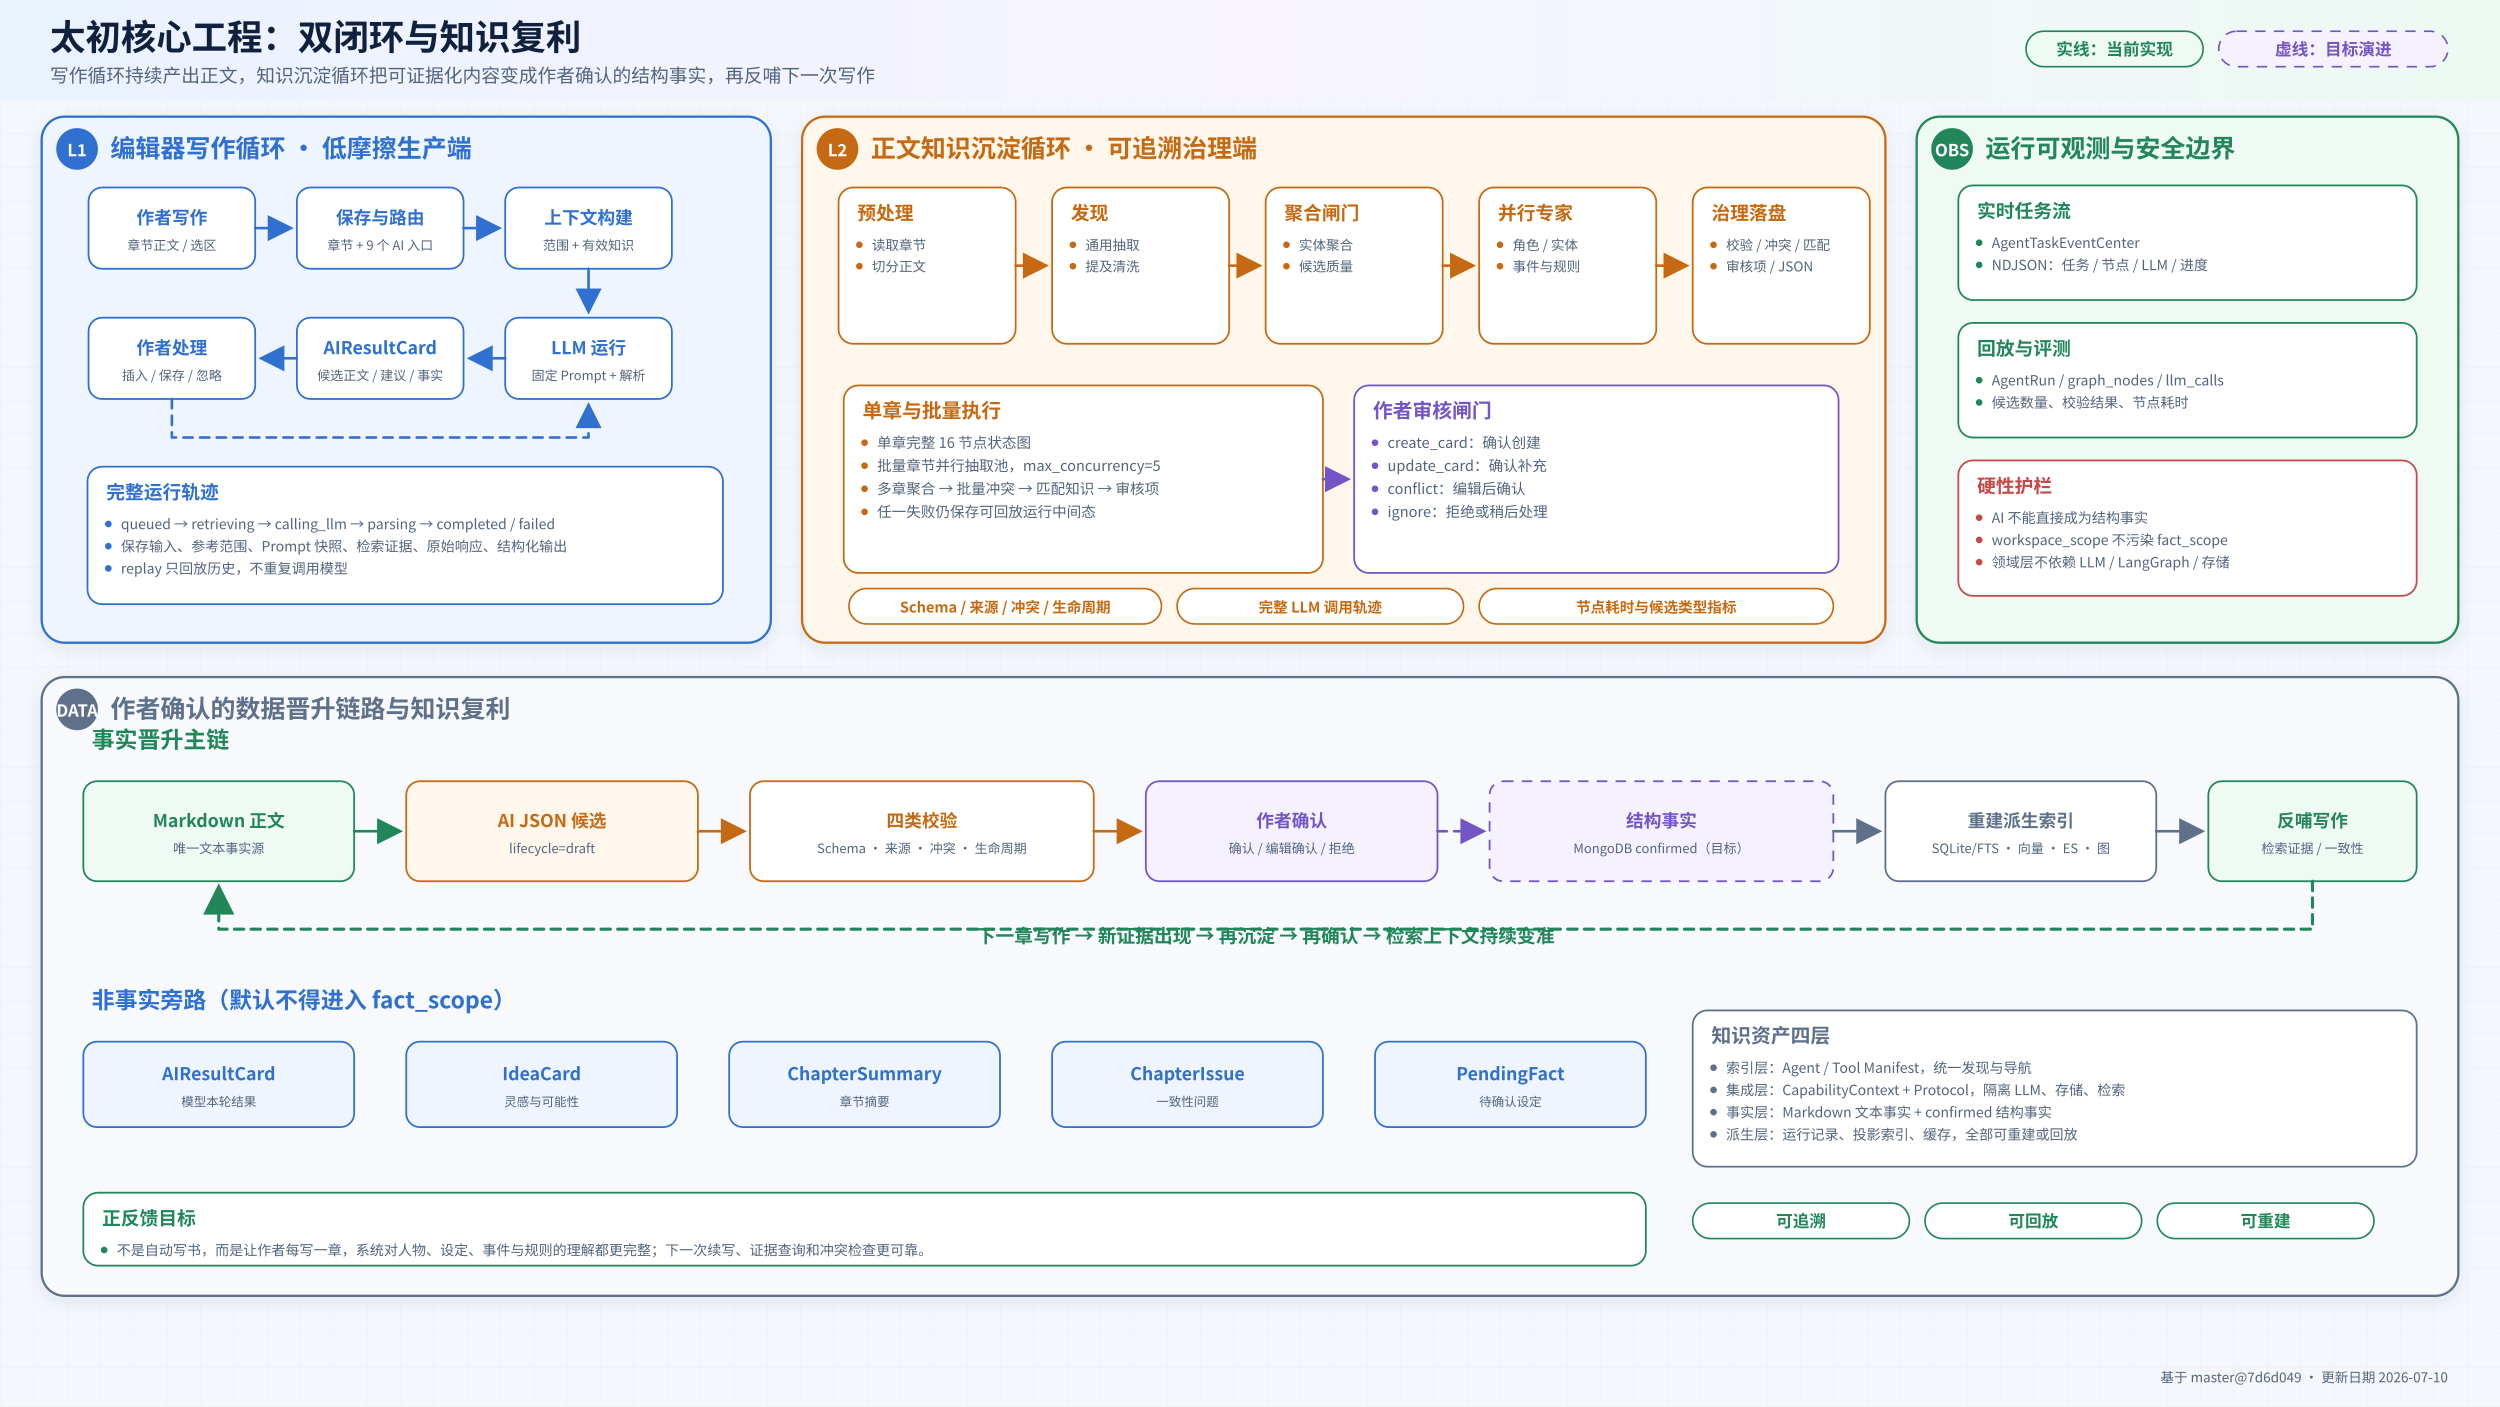
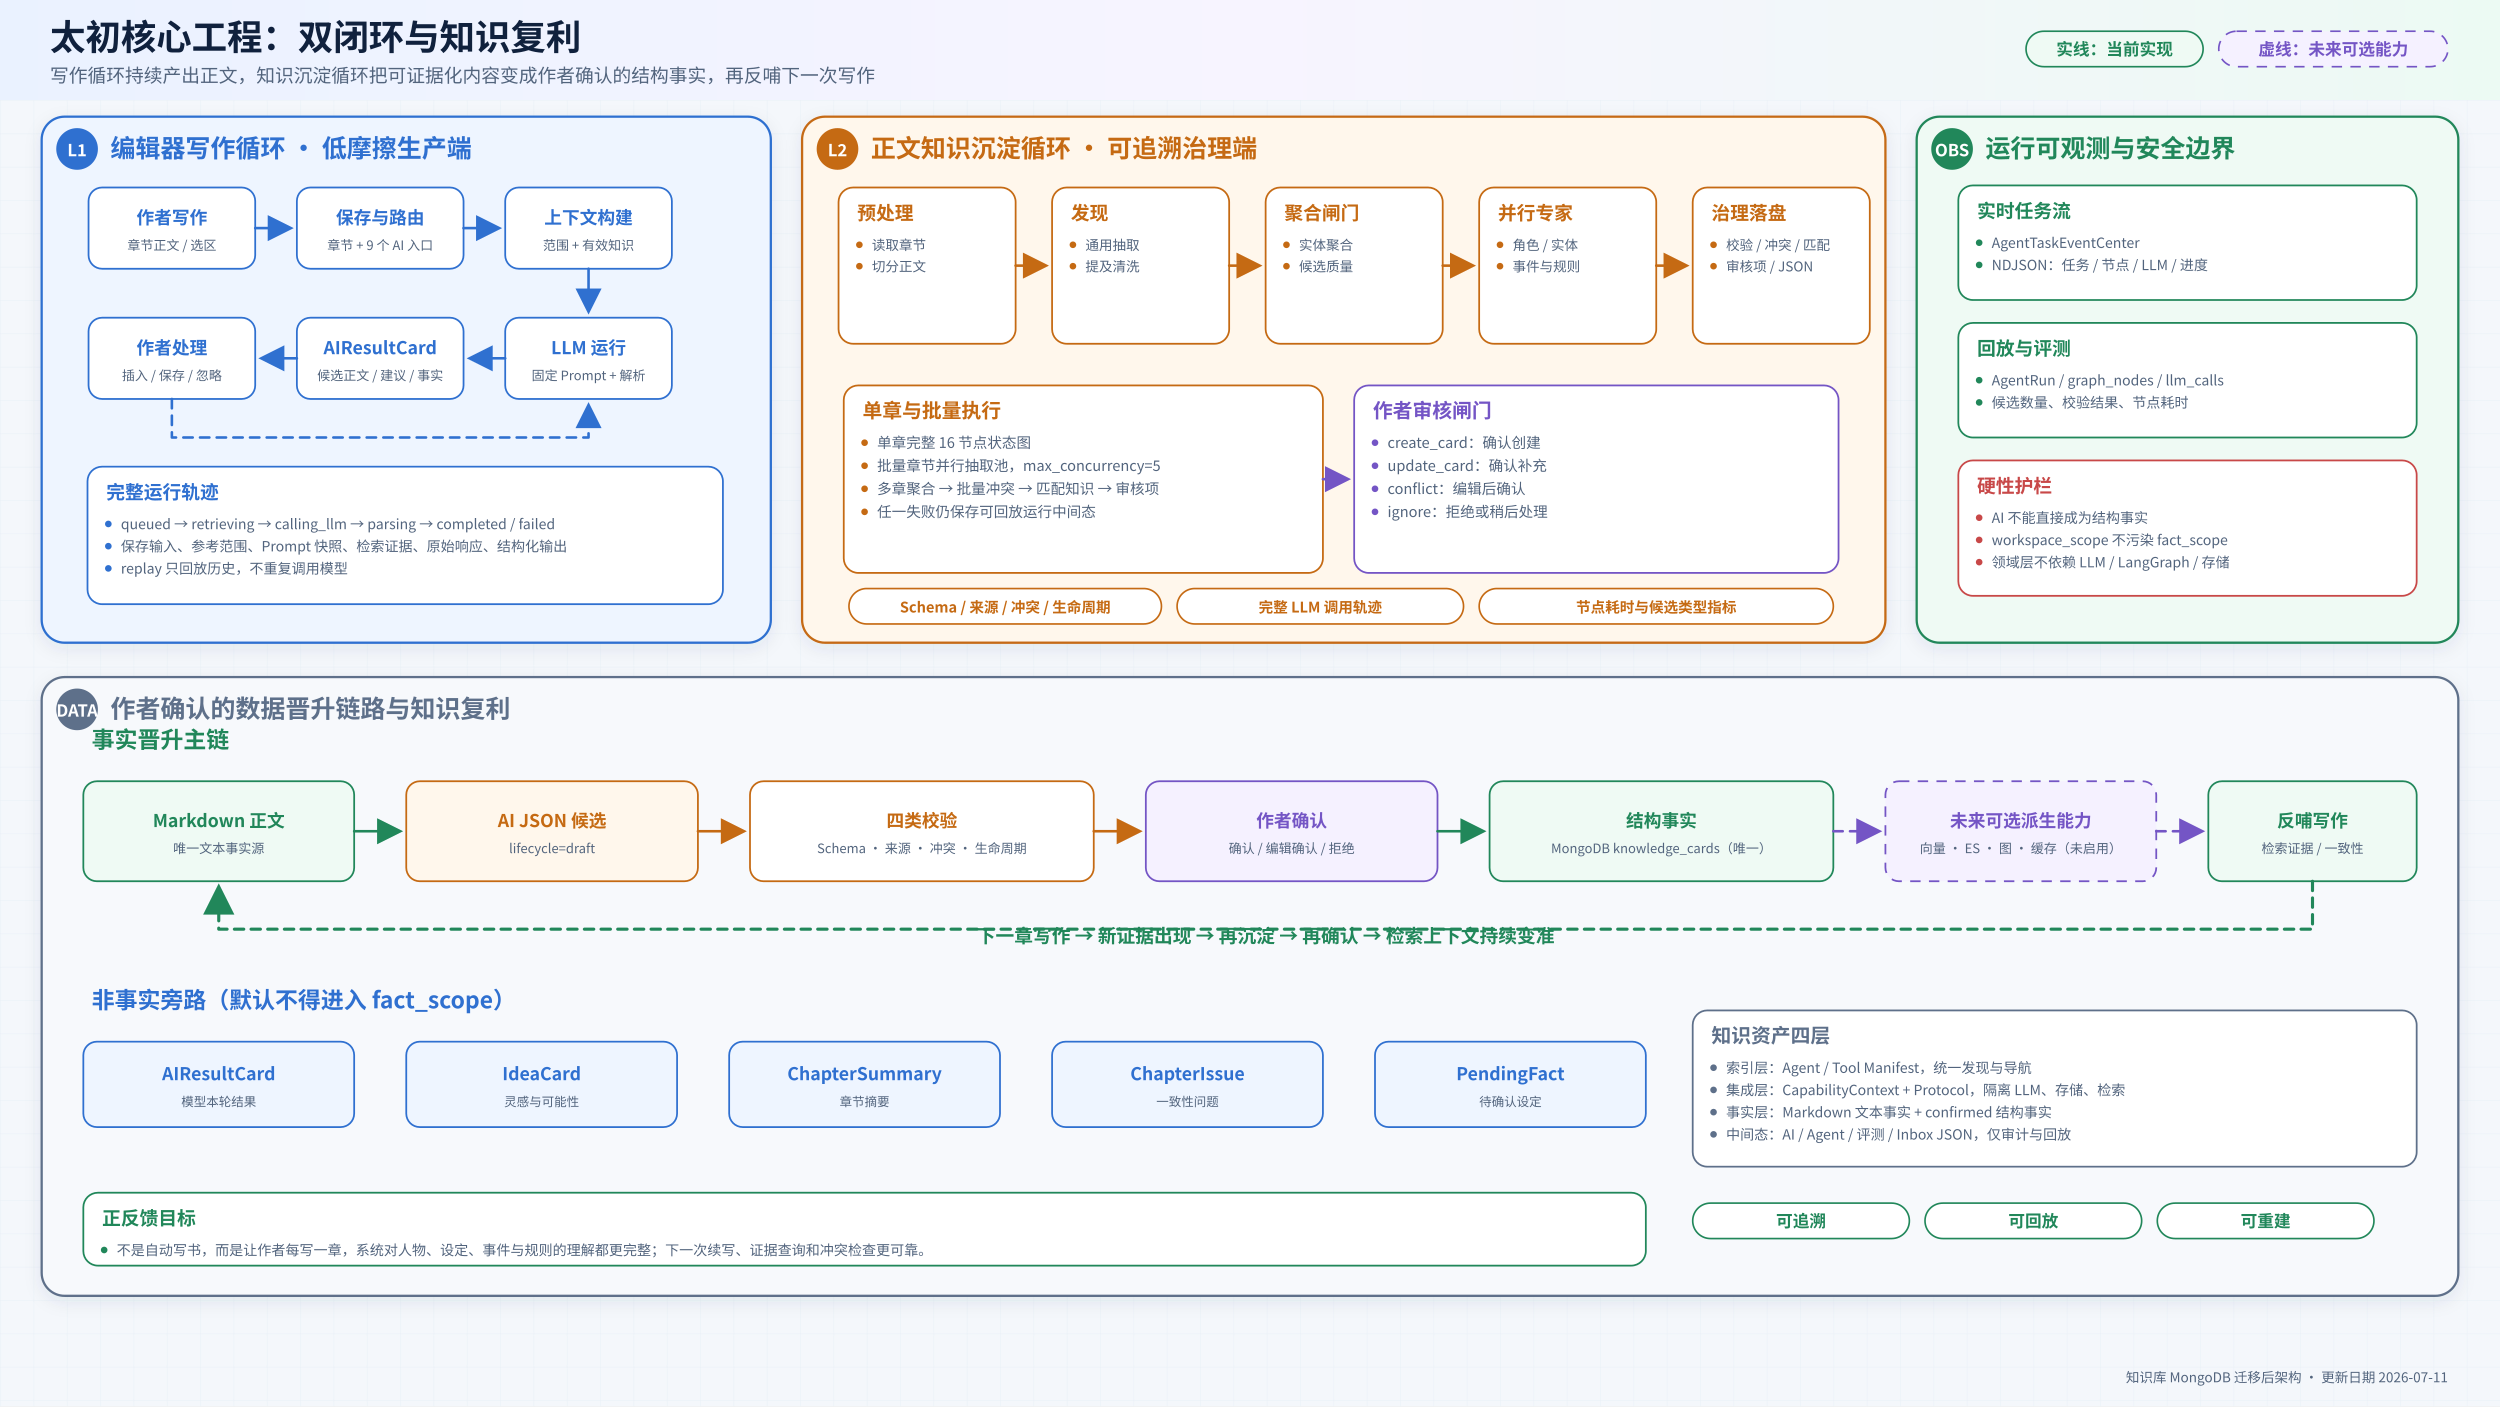
<svg xmlns="http://www.w3.org/2000/svg" width="2400" height="1350" viewBox="0 0 2400 1350">
  <defs>
    <filter id="shadow" x="-10%" y="-10%" width="120%" height="130%">
      <feDropShadow dx="0" dy="5" stdDeviation="8" flood-color="#23395D" flood-opacity="0.08" />
    </filter>
    <marker id="arrow" markerWidth="10" markerHeight="10" refX="8" refY="5" orient="auto">
      <path d="M0,0 L10,5 L0,10 z" fill="context-stroke" />
    </marker>
    <pattern id="grid" width="32" height="32" patternUnits="userSpaceOnUse">
      <path d="M32 0H0V32" fill="none" stroke="#D9E2EE" stroke-opacity="0.38" stroke-width="1" />
    </pattern>
    <linearGradient id="headerGlow" x1="0" x2="1">
      <stop offset="0" stop-color="#EAF2FF" />
      <stop offset="0.5" stop-color="#F7F4FF" />
      <stop offset="1" stop-color="#ECFAF3" />
    </linearGradient>
  </defs>
  <rect width="2400" height="1350" fill="#F4F7FB" />
  <rect width="2400" height="1350" fill="url(#grid)" />
  <rect x="0" y="0" width="2400" height="96" fill="url(#headerGlow)" />
  <text x="48" y="48" font-family="Microsoft YaHei, Noto Sans CJK SC, PingFang SC, sans-serif" font-size="34" font-weight="800" fill="#10213D" text-anchor="start" opacity="1.0">
    <tspan x="48" dy="0">太初核心工程：双闭环与知识复利</tspan>
  </text>
  <text x="48" y="79" font-family="Microsoft YaHei, Noto Sans CJK SC, PingFang SC, sans-serif" font-size="18" font-weight="400" fill="#52647D" text-anchor="start" opacity="1.0">
    <tspan x="48" dy="0">写作循环持续产出正文，知识沉淀循环把可证据化内容变成作者确认的结构事实，再反哺下一次写作</tspan>
  </text>
  <rect x="1945" y="30" width="170" height="34" rx="17" fill="#EFFAF4" fill-opacity="1.0" stroke="#21875A" stroke-width="1.6" />
  <text x="2030.0" y="53" font-family="Microsoft YaHei, Noto Sans CJK SC, PingFang SC, sans-serif" font-size="16" font-weight="600" fill="#21875A" text-anchor="middle" opacity="1.0">
    <tspan x="2030.0" dy="0">实线：当前实现</tspan>
  </text>
  <rect x="2130" y="30" width="220" height="34" rx="17" fill="#F5F1FF" fill-opacity="1.0" stroke="#7455C5" stroke-width="1.6" stroke-dasharray="10 8" />
  <text x="2240.0" y="53" font-family="Microsoft YaHei, Noto Sans CJK SC, PingFang SC, sans-serif" font-size="16" font-weight="600" fill="#7455C5" text-anchor="middle" opacity="1.0">
-     <tspan x="2240.0" dy="0">虚线：目标演进</tspan>
+     <tspan x="2240.0" dy="0">虚线：未来可选能力</tspan>
  </text>
  <rect x="40" y="112" width="700" height="505" rx="22" fill="#EEF5FF" fill-opacity="1.0" stroke="#2F70D0" stroke-width="2.2" filter="url(#shadow)" />
  <circle cx="74" cy="143" r="20" fill="#2F70D0" stroke="none" stroke-width="0" />
  <text x="74" y="150" font-family="Microsoft YaHei, Noto Sans CJK SC, PingFang SC, sans-serif" font-size="16" font-weight="700" fill="#FFFFFF" text-anchor="middle" opacity="1.0">
    <tspan x="74" dy="0">L1</tspan>
  </text>
  <text x="106" y="151" font-family="Microsoft YaHei, Noto Sans CJK SC, PingFang SC, sans-serif" font-size="24" font-weight="700" fill="#2F70D0" text-anchor="start" opacity="1.0">
    <tspan x="106" dy="0">编辑器写作循环 · 低摩擦生产端</tspan>
  </text>
  <rect x="85" y="180" width="160" height="78" rx="13" fill="#FFFFFF" fill-opacity="1.0" stroke="#2F70D0" stroke-width="1.7" />
  <text x="165.0" y="215.0" font-family="Microsoft YaHei, Noto Sans CJK SC, PingFang SC, sans-serif" font-size="17" font-weight="700" fill="#2F70D0" text-anchor="middle" opacity="1.0">
    <tspan x="165.0" dy="0">作者写作</tspan>
  </text>
  <text x="165.0" y="240.0" font-family="Microsoft YaHei, Noto Sans CJK SC, PingFang SC, sans-serif" font-size="12.5" font-weight="400" fill="#52647D" text-anchor="middle" opacity="1.0">
    <tspan x="165.0" dy="0">章节正文 / 选区</tspan>
  </text>
  <rect x="285" y="180" width="160" height="78" rx="13" fill="#FFFFFF" fill-opacity="1.0" stroke="#2F70D0" stroke-width="1.7" />
  <text x="365.0" y="215.0" font-family="Microsoft YaHei, Noto Sans CJK SC, PingFang SC, sans-serif" font-size="17" font-weight="700" fill="#2F70D0" text-anchor="middle" opacity="1.0">
    <tspan x="365.0" dy="0">保存与路由</tspan>
  </text>
  <text x="365.0" y="240.0" font-family="Microsoft YaHei, Noto Sans CJK SC, PingFang SC, sans-serif" font-size="12.5" font-weight="400" fill="#52647D" text-anchor="middle" opacity="1.0">
    <tspan x="365.0" dy="0">章节 + 9 个 AI 入口</tspan>
  </text>
  <rect x="485" y="180" width="160" height="78" rx="13" fill="#FFFFFF" fill-opacity="1.0" stroke="#2F70D0" stroke-width="1.7" />
  <text x="565.0" y="215.0" font-family="Microsoft YaHei, Noto Sans CJK SC, PingFang SC, sans-serif" font-size="17" font-weight="700" fill="#2F70D0" text-anchor="middle" opacity="1.0">
    <tspan x="565.0" dy="0">上下文构建</tspan>
  </text>
  <text x="565.0" y="240.0" font-family="Microsoft YaHei, Noto Sans CJK SC, PingFang SC, sans-serif" font-size="12.5" font-weight="400" fill="#52647D" text-anchor="middle" opacity="1.0">
    <tspan x="565.0" dy="0">范围 + 有效知识</tspan>
  </text>
  <rect x="485" y="305" width="160" height="78" rx="13" fill="#FFFFFF" fill-opacity="1.0" stroke="#2F70D0" stroke-width="1.7" />
  <text x="565.0" y="340.0" font-family="Microsoft YaHei, Noto Sans CJK SC, PingFang SC, sans-serif" font-size="17" font-weight="700" fill="#2F70D0" text-anchor="middle" opacity="1.0">
    <tspan x="565.0" dy="0">LLM 运行</tspan>
  </text>
  <text x="565.0" y="365.0" font-family="Microsoft YaHei, Noto Sans CJK SC, PingFang SC, sans-serif" font-size="12.5" font-weight="400" fill="#52647D" text-anchor="middle" opacity="1.0">
    <tspan x="565.0" dy="0">固定 Prompt + 解析</tspan>
  </text>
  <rect x="285" y="305" width="160" height="78" rx="13" fill="#FFFFFF" fill-opacity="1.0" stroke="#2F70D0" stroke-width="1.7" />
  <text x="365.0" y="340.0" font-family="Microsoft YaHei, Noto Sans CJK SC, PingFang SC, sans-serif" font-size="17" font-weight="700" fill="#2F70D0" text-anchor="middle" opacity="1.0">
    <tspan x="365.0" dy="0">AIResultCard</tspan>
  </text>
  <text x="365.0" y="365.0" font-family="Microsoft YaHei, Noto Sans CJK SC, PingFang SC, sans-serif" font-size="12.5" font-weight="400" fill="#52647D" text-anchor="middle" opacity="1.0">
    <tspan x="365.0" dy="0">候选正文 / 建议 / 事实</tspan>
  </text>
  <rect x="85" y="305" width="160" height="78" rx="13" fill="#FFFFFF" fill-opacity="1.0" stroke="#2F70D0" stroke-width="1.7" />
  <text x="165.0" y="340.0" font-family="Microsoft YaHei, Noto Sans CJK SC, PingFang SC, sans-serif" font-size="17" font-weight="700" fill="#2F70D0" text-anchor="middle" opacity="1.0">
    <tspan x="165.0" dy="0">作者处理</tspan>
  </text>
  <text x="165.0" y="365.0" font-family="Microsoft YaHei, Noto Sans CJK SC, PingFang SC, sans-serif" font-size="12.5" font-weight="400" fill="#52647D" text-anchor="middle" opacity="1.0">
    <tspan x="165.0" dy="0">插入 / 保存 / 忽略</tspan>
  </text>
  <path d="M245 219 L277 219" fill="none" stroke="#2F70D0" stroke-width="2.5" stroke-linecap="round" opacity="1.0" marker-end="url(#arrow)" />
  <path d="M445 219 L477 219" fill="none" stroke="#2F70D0" stroke-width="2.5" stroke-linecap="round" opacity="1.0" marker-end="url(#arrow)" />
  <path d="M565 258 L565 297" fill="none" stroke="#2F70D0" stroke-width="2.5" stroke-linecap="round" opacity="1.0" marker-end="url(#arrow)" />
  <path d="M485 344 L453 344" fill="none" stroke="#2F70D0" stroke-width="2.5" stroke-linecap="round" opacity="1.0" marker-end="url(#arrow)" />
  <path d="M285 344 L253 344" fill="none" stroke="#2F70D0" stroke-width="2.5" stroke-linecap="round" opacity="1.0" marker-end="url(#arrow)" />
  <path d="M165 383 V420 H565 V391" fill="none" stroke="#2F70D0" stroke-width="2.5" stroke-linecap="round" stroke-linejoin="round" opacity="1.0" stroke-dasharray="9 7" marker-end="url(#arrow)" />
  <rect x="84" y="448" width="610" height="132" rx="14" fill="#FFFFFF" fill-opacity="1.0" stroke="#2F70D0" stroke-width="1.7" />
  <text x="102" y="479" font-family="Microsoft YaHei, Noto Sans CJK SC, PingFang SC, sans-serif" font-size="18" font-weight="700" fill="#2F70D0" text-anchor="start" opacity="1.0">
    <tspan x="102" dy="0">完整运行轨迹</tspan>
  </text>
  <circle cx="104" cy="503" r="3.2" fill="#2F70D0" stroke="none" stroke-width="0" />
  <text x="116" y="508" font-family="Microsoft YaHei, Noto Sans CJK SC, PingFang SC, sans-serif" font-size="13.5" font-weight="400" fill="#52647D" text-anchor="start" opacity="1.0">
    <tspan x="116" dy="0">queued → retrieving → calling_llm → parsing → completed / failed</tspan>
  </text>
  <circle cx="104" cy="524.33" r="3.2" fill="#2F70D0" stroke="none" stroke-width="0" />
  <text x="116" y="529.33" font-family="Microsoft YaHei, Noto Sans CJK SC, PingFang SC, sans-serif" font-size="13.5" font-weight="400" fill="#52647D" text-anchor="start" opacity="1.0">
    <tspan x="116" dy="0">保存输入、参考范围、Prompt 快照、检索证据、原始响应、结构化输出</tspan>
  </text>
  <circle cx="104" cy="545.66" r="3.2" fill="#2F70D0" stroke="none" stroke-width="0" />
  <text x="116" y="550.66" font-family="Microsoft YaHei, Noto Sans CJK SC, PingFang SC, sans-serif" font-size="13.5" font-weight="400" fill="#52647D" text-anchor="start" opacity="1.0">
    <tspan x="116" dy="0">replay 只回放历史，不重复调用模型</tspan>
  </text>
  <rect x="770" y="112" width="1040" height="505" rx="22" fill="#FFF7EC" fill-opacity="1.0" stroke="#C56A13" stroke-width="2.2" filter="url(#shadow)" />
  <circle cx="804" cy="143" r="20" fill="#C56A13" stroke="none" stroke-width="0" />
  <text x="804" y="150" font-family="Microsoft YaHei, Noto Sans CJK SC, PingFang SC, sans-serif" font-size="16" font-weight="700" fill="#FFFFFF" text-anchor="middle" opacity="1.0">
    <tspan x="804" dy="0">L2</tspan>
  </text>
  <text x="836" y="151" font-family="Microsoft YaHei, Noto Sans CJK SC, PingFang SC, sans-serif" font-size="24" font-weight="700" fill="#C56A13" text-anchor="start" opacity="1.0">
    <tspan x="836" dy="0">正文知识沉淀循环 · 可追溯治理端</tspan>
  </text>
  <rect x="805" y="180" width="170" height="150" rx="14" fill="#FFFFFF" fill-opacity="1.0" stroke="#C56A13" stroke-width="1.7" />
  <text x="823" y="211" font-family="Microsoft YaHei, Noto Sans CJK SC, PingFang SC, sans-serif" font-size="18" font-weight="700" fill="#C56A13" text-anchor="start" opacity="1.0">
    <tspan x="823" dy="0">预处理</tspan>
  </text>
  <circle cx="825" cy="235" r="3.2" fill="#C56A13" stroke="none" stroke-width="0" />
  <text x="837" y="240" font-family="Microsoft YaHei, Noto Sans CJK SC, PingFang SC, sans-serif" font-size="13" font-weight="400" fill="#52647D" text-anchor="start" opacity="1.0">
    <tspan x="837" dy="0">读取章节</tspan>
  </text>
  <circle cx="825" cy="255.54" r="3.2" fill="#C56A13" stroke="none" stroke-width="0" />
  <text x="837" y="260.54" font-family="Microsoft YaHei, Noto Sans CJK SC, PingFang SC, sans-serif" font-size="13" font-weight="400" fill="#52647D" text-anchor="start" opacity="1.0">
    <tspan x="837" dy="0">切分正文</tspan>
  </text>
  <path d="M975 255 L1002 255" fill="none" stroke="#C56A13" stroke-width="2.5" stroke-linecap="round" opacity="1.0" marker-end="url(#arrow)" />
  <rect x="1010" y="180" width="170" height="150" rx="14" fill="#FFFFFF" fill-opacity="1.0" stroke="#C56A13" stroke-width="1.7" />
  <text x="1028" y="211" font-family="Microsoft YaHei, Noto Sans CJK SC, PingFang SC, sans-serif" font-size="18" font-weight="700" fill="#C56A13" text-anchor="start" opacity="1.0">
    <tspan x="1028" dy="0">发现</tspan>
  </text>
  <circle cx="1030" cy="235" r="3.2" fill="#C56A13" stroke="none" stroke-width="0" />
  <text x="1042" y="240" font-family="Microsoft YaHei, Noto Sans CJK SC, PingFang SC, sans-serif" font-size="13" font-weight="400" fill="#52647D" text-anchor="start" opacity="1.0">
    <tspan x="1042" dy="0">通用抽取</tspan>
  </text>
  <circle cx="1030" cy="255.54" r="3.2" fill="#C56A13" stroke="none" stroke-width="0" />
  <text x="1042" y="260.54" font-family="Microsoft YaHei, Noto Sans CJK SC, PingFang SC, sans-serif" font-size="13" font-weight="400" fill="#52647D" text-anchor="start" opacity="1.0">
    <tspan x="1042" dy="0">提及清洗</tspan>
  </text>
  <path d="M1180 255 L1207 255" fill="none" stroke="#C56A13" stroke-width="2.5" stroke-linecap="round" opacity="1.0" marker-end="url(#arrow)" />
  <rect x="1215" y="180" width="170" height="150" rx="14" fill="#FFFFFF" fill-opacity="1.0" stroke="#C56A13" stroke-width="1.7" />
  <text x="1233" y="211" font-family="Microsoft YaHei, Noto Sans CJK SC, PingFang SC, sans-serif" font-size="18" font-weight="700" fill="#C56A13" text-anchor="start" opacity="1.0">
    <tspan x="1233" dy="0">聚合闸门</tspan>
  </text>
  <circle cx="1235" cy="235" r="3.2" fill="#C56A13" stroke="none" stroke-width="0" />
  <text x="1247" y="240" font-family="Microsoft YaHei, Noto Sans CJK SC, PingFang SC, sans-serif" font-size="13" font-weight="400" fill="#52647D" text-anchor="start" opacity="1.0">
    <tspan x="1247" dy="0">实体聚合</tspan>
  </text>
  <circle cx="1235" cy="255.54" r="3.2" fill="#C56A13" stroke="none" stroke-width="0" />
  <text x="1247" y="260.54" font-family="Microsoft YaHei, Noto Sans CJK SC, PingFang SC, sans-serif" font-size="13" font-weight="400" fill="#52647D" text-anchor="start" opacity="1.0">
    <tspan x="1247" dy="0">候选质量</tspan>
  </text>
  <path d="M1385 255 L1412 255" fill="none" stroke="#C56A13" stroke-width="2.5" stroke-linecap="round" opacity="1.0" marker-end="url(#arrow)" />
  <rect x="1420" y="180" width="170" height="150" rx="14" fill="#FFFFFF" fill-opacity="1.0" stroke="#C56A13" stroke-width="1.7" />
  <text x="1438" y="211" font-family="Microsoft YaHei, Noto Sans CJK SC, PingFang SC, sans-serif" font-size="18" font-weight="700" fill="#C56A13" text-anchor="start" opacity="1.0">
    <tspan x="1438" dy="0">并行专家</tspan>
  </text>
  <circle cx="1440" cy="235" r="3.2" fill="#C56A13" stroke="none" stroke-width="0" />
  <text x="1452" y="240" font-family="Microsoft YaHei, Noto Sans CJK SC, PingFang SC, sans-serif" font-size="13" font-weight="400" fill="#52647D" text-anchor="start" opacity="1.0">
    <tspan x="1452" dy="0">角色 / 实体</tspan>
  </text>
  <circle cx="1440" cy="255.54" r="3.2" fill="#C56A13" stroke="none" stroke-width="0" />
  <text x="1452" y="260.54" font-family="Microsoft YaHei, Noto Sans CJK SC, PingFang SC, sans-serif" font-size="13" font-weight="400" fill="#52647D" text-anchor="start" opacity="1.0">
    <tspan x="1452" dy="0">事件与规则</tspan>
  </text>
  <path d="M1590 255 L1617 255" fill="none" stroke="#C56A13" stroke-width="2.5" stroke-linecap="round" opacity="1.0" marker-end="url(#arrow)" />
  <rect x="1625" y="180" width="170" height="150" rx="14" fill="#FFFFFF" fill-opacity="1.0" stroke="#C56A13" stroke-width="1.7" />
  <text x="1643" y="211" font-family="Microsoft YaHei, Noto Sans CJK SC, PingFang SC, sans-serif" font-size="18" font-weight="700" fill="#C56A13" text-anchor="start" opacity="1.0">
    <tspan x="1643" dy="0">治理落盘</tspan>
  </text>
  <circle cx="1645" cy="235" r="3.2" fill="#C56A13" stroke="none" stroke-width="0" />
  <text x="1657" y="240" font-family="Microsoft YaHei, Noto Sans CJK SC, PingFang SC, sans-serif" font-size="13" font-weight="400" fill="#52647D" text-anchor="start" opacity="1.0">
    <tspan x="1657" dy="0">校验 / 冲突 / 匹配</tspan>
  </text>
  <circle cx="1645" cy="255.54" r="3.2" fill="#C56A13" stroke="none" stroke-width="0" />
  <text x="1657" y="260.54" font-family="Microsoft YaHei, Noto Sans CJK SC, PingFang SC, sans-serif" font-size="13" font-weight="400" fill="#52647D" text-anchor="start" opacity="1.0">
    <tspan x="1657" dy="0">审核项 / JSON</tspan>
  </text>
  <rect x="810" y="370" width="460" height="180" rx="14" fill="#FFFFFF" fill-opacity="1.0" stroke="#C56A13" stroke-width="1.7" />
  <text x="828" y="401" font-family="Microsoft YaHei, Noto Sans CJK SC, PingFang SC, sans-serif" font-size="19" font-weight="700" fill="#C56A13" text-anchor="start" opacity="1.0">
    <tspan x="828" dy="0">单章与批量执行</tspan>
  </text>
  <circle cx="830" cy="425" r="3.2" fill="#C56A13" stroke="none" stroke-width="0" />
  <text x="842" y="430" font-family="Microsoft YaHei, Noto Sans CJK SC, PingFang SC, sans-serif" font-size="14" font-weight="400" fill="#52647D" text-anchor="start" opacity="1.0">
    <tspan x="842" dy="0">单章完整 16 节点状态图</tspan>
  </text>
  <circle cx="830" cy="447.12" r="3.2" fill="#C56A13" stroke="none" stroke-width="0" />
  <text x="842" y="452.12" font-family="Microsoft YaHei, Noto Sans CJK SC, PingFang SC, sans-serif" font-size="14" font-weight="400" fill="#52647D" text-anchor="start" opacity="1.0">
    <tspan x="842" dy="0">批量章节并行抽取池，max_concurrency=5</tspan>
  </text>
  <circle cx="830" cy="469.24" r="3.2" fill="#C56A13" stroke="none" stroke-width="0" />
  <text x="842" y="474.24" font-family="Microsoft YaHei, Noto Sans CJK SC, PingFang SC, sans-serif" font-size="14" font-weight="400" fill="#52647D" text-anchor="start" opacity="1.0">
    <tspan x="842" dy="0">多章聚合 → 批量冲突 → 匹配知识 → 审核项</tspan>
  </text>
  <circle cx="830" cy="491.36" r="3.2" fill="#C56A13" stroke="none" stroke-width="0" />
  <text x="842" y="496.36" font-family="Microsoft YaHei, Noto Sans CJK SC, PingFang SC, sans-serif" font-size="14" font-weight="400" fill="#52647D" text-anchor="start" opacity="1.0">
    <tspan x="842" dy="0">任一失败仍保存可回放运行中间态</tspan>
  </text>
  <rect x="1300" y="370" width="465" height="180" rx="14" fill="#FFFFFF" fill-opacity="1.0" stroke="#7455C5" stroke-width="1.7" />
  <text x="1318" y="401" font-family="Microsoft YaHei, Noto Sans CJK SC, PingFang SC, sans-serif" font-size="19" font-weight="700" fill="#7455C5" text-anchor="start" opacity="1.0">
    <tspan x="1318" dy="0">作者审核闸门</tspan>
  </text>
  <circle cx="1320" cy="425" r="3.2" fill="#7455C5" stroke="none" stroke-width="0" />
  <text x="1332" y="430" font-family="Microsoft YaHei, Noto Sans CJK SC, PingFang SC, sans-serif" font-size="14" font-weight="400" fill="#52647D" text-anchor="start" opacity="1.0">
    <tspan x="1332" dy="0">create_card：确认创建</tspan>
  </text>
  <circle cx="1320" cy="447.12" r="3.2" fill="#7455C5" stroke="none" stroke-width="0" />
  <text x="1332" y="452.12" font-family="Microsoft YaHei, Noto Sans CJK SC, PingFang SC, sans-serif" font-size="14" font-weight="400" fill="#52647D" text-anchor="start" opacity="1.0">
    <tspan x="1332" dy="0">update_card：确认补充</tspan>
  </text>
  <circle cx="1320" cy="469.24" r="3.2" fill="#7455C5" stroke="none" stroke-width="0" />
  <text x="1332" y="474.24" font-family="Microsoft YaHei, Noto Sans CJK SC, PingFang SC, sans-serif" font-size="14" font-weight="400" fill="#52647D" text-anchor="start" opacity="1.0">
    <tspan x="1332" dy="0">conflict：编辑后确认</tspan>
  </text>
  <circle cx="1320" cy="491.36" r="3.2" fill="#7455C5" stroke="none" stroke-width="0" />
  <text x="1332" y="496.36" font-family="Microsoft YaHei, Noto Sans CJK SC, PingFang SC, sans-serif" font-size="14" font-weight="400" fill="#52647D" text-anchor="start" opacity="1.0">
    <tspan x="1332" dy="0">ignore：拒绝或稍后处理</tspan>
  </text>
  <path d="M1270 460 L1292 460" fill="none" stroke="#7455C5" stroke-width="2.5" stroke-linecap="round" opacity="1.0" marker-end="url(#arrow)" />
  <rect x="815" y="565" width="300" height="34" rx="17" fill="#FFFFFF" fill-opacity="1.0" stroke="#C56A13" stroke-width="1.6" />
  <text x="965.0" y="588" font-family="Microsoft YaHei, Noto Sans CJK SC, PingFang SC, sans-serif" font-size="14" font-weight="600" fill="#C56A13" text-anchor="middle" opacity="1.0">
    <tspan x="965.0" dy="0">Schema / 来源 / 冲突 / 生命周期</tspan>
  </text>
  <rect x="1130" y="565" width="275" height="34" rx="17" fill="#FFFFFF" fill-opacity="1.0" stroke="#C56A13" stroke-width="1.6" />
  <text x="1267.5" y="588" font-family="Microsoft YaHei, Noto Sans CJK SC, PingFang SC, sans-serif" font-size="14" font-weight="600" fill="#C56A13" text-anchor="middle" opacity="1.0">
    <tspan x="1267.5" dy="0">完整 LLM 调用轨迹</tspan>
  </text>
  <rect x="1420" y="565" width="340" height="34" rx="17" fill="#FFFFFF" fill-opacity="1.0" stroke="#C56A13" stroke-width="1.6" />
  <text x="1590.0" y="588" font-family="Microsoft YaHei, Noto Sans CJK SC, PingFang SC, sans-serif" font-size="14" font-weight="600" fill="#C56A13" text-anchor="middle" opacity="1.0">
    <tspan x="1590.0" dy="0">节点耗时与候选类型指标</tspan>
  </text>
  <rect x="1840" y="112" width="520" height="505" rx="22" fill="#EFFAF4" fill-opacity="1.0" stroke="#21875A" stroke-width="2.2" filter="url(#shadow)" />
  <circle cx="1874" cy="143" r="20" fill="#21875A" stroke="none" stroke-width="0" />
  <text x="1874" y="150" font-family="Microsoft YaHei, Noto Sans CJK SC, PingFang SC, sans-serif" font-size="16" font-weight="700" fill="#FFFFFF" text-anchor="middle" opacity="1.0">
    <tspan x="1874" dy="0">OBS</tspan>
  </text>
  <text x="1906" y="151" font-family="Microsoft YaHei, Noto Sans CJK SC, PingFang SC, sans-serif" font-size="24" font-weight="700" fill="#21875A" text-anchor="start" opacity="1.0">
    <tspan x="1906" dy="0">运行可观测与安全边界</tspan>
  </text>
  <rect x="1880" y="178" width="440" height="110" rx="14" fill="#FFFFFF" fill-opacity="1.0" stroke="#21875A" stroke-width="1.7" />
  <text x="1898" y="209" font-family="Microsoft YaHei, Noto Sans CJK SC, PingFang SC, sans-serif" font-size="18" font-weight="700" fill="#21875A" text-anchor="start" opacity="1.0">
    <tspan x="1898" dy="0">实时任务流</tspan>
  </text>
  <circle cx="1900" cy="233" r="3.2" fill="#21875A" stroke="none" stroke-width="0" />
  <text x="1912" y="238" font-family="Microsoft YaHei, Noto Sans CJK SC, PingFang SC, sans-serif" font-size="13.5" font-weight="400" fill="#52647D" text-anchor="start" opacity="1.0">
    <tspan x="1912" dy="0">AgentTaskEventCenter</tspan>
  </text>
  <circle cx="1900" cy="254.33" r="3.2" fill="#21875A" stroke="none" stroke-width="0" />
  <text x="1912" y="259.33" font-family="Microsoft YaHei, Noto Sans CJK SC, PingFang SC, sans-serif" font-size="13.5" font-weight="400" fill="#52647D" text-anchor="start" opacity="1.0">
    <tspan x="1912" dy="0">NDJSON：任务 / 节点 / LLM / 进度</tspan>
  </text>
  <rect x="1880" y="310" width="440" height="110" rx="14" fill="#FFFFFF" fill-opacity="1.0" stroke="#21875A" stroke-width="1.7" />
  <text x="1898" y="341" font-family="Microsoft YaHei, Noto Sans CJK SC, PingFang SC, sans-serif" font-size="18" font-weight="700" fill="#21875A" text-anchor="start" opacity="1.0">
    <tspan x="1898" dy="0">回放与评测</tspan>
  </text>
  <circle cx="1900" cy="365" r="3.2" fill="#21875A" stroke="none" stroke-width="0" />
  <text x="1912" y="370" font-family="Microsoft YaHei, Noto Sans CJK SC, PingFang SC, sans-serif" font-size="13.5" font-weight="400" fill="#52647D" text-anchor="start" opacity="1.0">
    <tspan x="1912" dy="0">AgentRun / graph_nodes / llm_calls</tspan>
  </text>
  <circle cx="1900" cy="386.33" r="3.2" fill="#21875A" stroke="none" stroke-width="0" />
  <text x="1912" y="391.33" font-family="Microsoft YaHei, Noto Sans CJK SC, PingFang SC, sans-serif" font-size="13.5" font-weight="400" fill="#52647D" text-anchor="start" opacity="1.0">
    <tspan x="1912" dy="0">候选数量、校验结果、节点耗时</tspan>
  </text>
  <rect x="1880" y="442" width="440" height="130" rx="14" fill="#FFFFFF" fill-opacity="1.0" stroke="#C84848" stroke-width="1.7" />
  <text x="1898" y="473" font-family="Microsoft YaHei, Noto Sans CJK SC, PingFang SC, sans-serif" font-size="18" font-weight="700" fill="#C84848" text-anchor="start" opacity="1.0">
    <tspan x="1898" dy="0">硬性护栏</tspan>
  </text>
  <circle cx="1900" cy="497" r="3.2" fill="#C84848" stroke="none" stroke-width="0" />
  <text x="1912" y="502" font-family="Microsoft YaHei, Noto Sans CJK SC, PingFang SC, sans-serif" font-size="13.5" font-weight="400" fill="#52647D" text-anchor="start" opacity="1.0">
    <tspan x="1912" dy="0">AI 不能直接成为结构事实</tspan>
  </text>
  <circle cx="1900" cy="518.33" r="3.2" fill="#C84848" stroke="none" stroke-width="0" />
  <text x="1912" y="523.33" font-family="Microsoft YaHei, Noto Sans CJK SC, PingFang SC, sans-serif" font-size="13.5" font-weight="400" fill="#52647D" text-anchor="start" opacity="1.0">
    <tspan x="1912" dy="0">workspace_scope 不污染 fact_scope</tspan>
  </text>
  <circle cx="1900" cy="539.66" r="3.2" fill="#C84848" stroke="none" stroke-width="0" />
  <text x="1912" y="544.66" font-family="Microsoft YaHei, Noto Sans CJK SC, PingFang SC, sans-serif" font-size="13.5" font-weight="400" fill="#52647D" text-anchor="start" opacity="1.0">
    <tspan x="1912" dy="0">领域层不依赖 LLM / LangGraph / 存储</tspan>
  </text>
  <rect x="40" y="650" width="2320" height="594" rx="22" fill="#F7F9FC" fill-opacity="1.0" stroke="#5E708A" stroke-width="2.2" filter="url(#shadow)" />
  <circle cx="74" cy="681" r="20" fill="#5E708A" stroke="none" stroke-width="0" />
  <text x="74" y="688" font-family="Microsoft YaHei, Noto Sans CJK SC, PingFang SC, sans-serif" font-size="16" font-weight="700" fill="#FFFFFF" text-anchor="middle" opacity="1.0">
    <tspan x="74" dy="0">DATA</tspan>
  </text>
  <text x="106" y="689" font-family="Microsoft YaHei, Noto Sans CJK SC, PingFang SC, sans-serif" font-size="24" font-weight="700" fill="#5E708A" text-anchor="start" opacity="1.0">
    <tspan x="106" dy="0">作者确认的数据晋升链路与知识复利</tspan>
  </text>
  <text x="88" y="718" font-family="Microsoft YaHei, Noto Sans CJK SC, PingFang SC, sans-serif" font-size="22" font-weight="700" fill="#21875A" text-anchor="start" opacity="1.0">
    <tspan x="88" dy="0">事实晋升主链</tspan>
  </text>
  <rect x="80" y="750" width="260" height="96" rx="13" fill="#EFFAF4" fill-opacity="1.0" stroke="#21875A" stroke-width="1.7" />
  <text x="210.0" y="794.0" font-family="Microsoft YaHei, Noto Sans CJK SC, PingFang SC, sans-serif" font-size="17" font-weight="700" fill="#21875A" text-anchor="middle" opacity="1.0">
    <tspan x="210.0" dy="0">Markdown 正文</tspan>
  </text>
  <text x="210.0" y="819.0" font-family="Microsoft YaHei, Noto Sans CJK SC, PingFang SC, sans-serif" font-size="12.5" font-weight="400" fill="#52647D" text-anchor="middle" opacity="1.0">
    <tspan x="210.0" dy="0">唯一文本事实源</tspan>
  </text>
  <path d="M340 798 L382 798" fill="none" stroke="#21875A" stroke-width="2.5" stroke-linecap="round" opacity="1.0" marker-end="url(#arrow)" />
  <rect x="390" y="750" width="280" height="96" rx="13" fill="#FFF7EC" fill-opacity="1.0" stroke="#C56A13" stroke-width="1.7" />
  <text x="530.0" y="794.0" font-family="Microsoft YaHei, Noto Sans CJK SC, PingFang SC, sans-serif" font-size="17" font-weight="700" fill="#C56A13" text-anchor="middle" opacity="1.0">
    <tspan x="530.0" dy="0">AI JSON 候选</tspan>
  </text>
  <text x="530.0" y="819.0" font-family="Microsoft YaHei, Noto Sans CJK SC, PingFang SC, sans-serif" font-size="12.5" font-weight="400" fill="#52647D" text-anchor="middle" opacity="1.0">
    <tspan x="530.0" dy="0">lifecycle=draft</tspan>
  </text>
  <path d="M670 798 L712 798" fill="none" stroke="#C56A13" stroke-width="2.5" stroke-linecap="round" opacity="1.0" marker-end="url(#arrow)" />
  <rect x="720" y="750" width="330" height="96" rx="13" fill="#FFFFFF" fill-opacity="1.0" stroke="#C56A13" stroke-width="1.7" />
  <text x="885.0" y="794.0" font-family="Microsoft YaHei, Noto Sans CJK SC, PingFang SC, sans-serif" font-size="17" font-weight="700" fill="#C56A13" text-anchor="middle" opacity="1.0">
    <tspan x="885.0" dy="0">四类校验</tspan>
  </text>
  <text x="885.0" y="819.0" font-family="Microsoft YaHei, Noto Sans CJK SC, PingFang SC, sans-serif" font-size="12.5" font-weight="400" fill="#52647D" text-anchor="middle" opacity="1.0">
    <tspan x="885.0" dy="0">Schema · 来源 · 冲突 · 生命周期</tspan>
  </text>
  <path d="M1050 798 L1092 798" fill="none" stroke="#C56A13" stroke-width="2.5" stroke-linecap="round" opacity="1.0" marker-end="url(#arrow)" />
  <rect x="1100" y="750" width="280" height="96" rx="13" fill="#F5F1FF" fill-opacity="1.0" stroke="#7455C5" stroke-width="1.7" />
  <text x="1240.0" y="794.0" font-family="Microsoft YaHei, Noto Sans CJK SC, PingFang SC, sans-serif" font-size="17" font-weight="700" fill="#7455C5" text-anchor="middle" opacity="1.0">
    <tspan x="1240.0" dy="0">作者确认</tspan>
  </text>
  <text x="1240.0" y="819.0" font-family="Microsoft YaHei, Noto Sans CJK SC, PingFang SC, sans-serif" font-size="12.5" font-weight="400" fill="#52647D" text-anchor="middle" opacity="1.0">
    <tspan x="1240.0" dy="0">确认 / 编辑确认 / 拒绝</tspan>
  </text>
-   <path d="M1380 798 L1422 798" fill="none" stroke="#7455C5" stroke-width="2.5" stroke-linecap="round" opacity="1.0" stroke-dasharray="9 7" marker-end="url(#arrow)" />
-   <rect x="1430" y="750" width="330" height="96" rx="13" fill="#F5F1FF" fill-opacity="1.0" stroke="#7455C5" stroke-width="1.7" stroke-dasharray="10 8" />
-   <text x="1595.0" y="794.0" font-family="Microsoft YaHei, Noto Sans CJK SC, PingFang SC, sans-serif" font-size="17" font-weight="700" fill="#7455C5" text-anchor="middle" opacity="1.0">
+   <path d="M1380 798 L1422 798" fill="none" stroke="#21875A" stroke-width="2.5" stroke-linecap="round" opacity="1.0" marker-end="url(#arrow)" />
+   <rect x="1430" y="750" width="330" height="96" rx="13" fill="#EFFAF4" fill-opacity="1.0" stroke="#21875A" stroke-width="1.7" />
+   <text x="1595.0" y="794.0" font-family="Microsoft YaHei, Noto Sans CJK SC, PingFang SC, sans-serif" font-size="17" font-weight="700" fill="#21875A" text-anchor="middle" opacity="1.0">
    <tspan x="1595.0" dy="0">结构事实</tspan>
  </text>
  <text x="1595.0" y="819.0" font-family="Microsoft YaHei, Noto Sans CJK SC, PingFang SC, sans-serif" font-size="12.5" font-weight="400" fill="#52647D" text-anchor="middle" opacity="1.0">
-     <tspan x="1595.0" dy="0">MongoDB confirmed（目标）</tspan>
-   </text>
-   <path d="M1760 798 L1802 798" fill="none" stroke="#5E708A" stroke-width="2.5" stroke-linecap="round" opacity="1.0" marker-end="url(#arrow)" />
-   <rect x="1810" y="750" width="260" height="96" rx="13" fill="#FFFFFF" fill-opacity="1.0" stroke="#5E708A" stroke-width="1.7" />
-   <text x="1940.0" y="794.0" font-family="Microsoft YaHei, Noto Sans CJK SC, PingFang SC, sans-serif" font-size="17" font-weight="700" fill="#5E708A" text-anchor="middle" opacity="1.0">
-     <tspan x="1940.0" dy="0">重建派生索引</tspan>
+     <tspan x="1595.0" dy="0">MongoDB knowledge_cards（唯一）</tspan>
+   </text>
+   <path d="M1760 798 L1802 798" fill="none" stroke="#7455C5" stroke-width="2.5" stroke-linecap="round" opacity="1.0" stroke-dasharray="9 7" marker-end="url(#arrow)" />
+   <rect x="1810" y="750" width="260" height="96" rx="13" fill="#F5F1FF" fill-opacity="1.0" stroke="#7455C5" stroke-width="1.7" stroke-dasharray="10 8" />
+   <text x="1940.0" y="794.0" font-family="Microsoft YaHei, Noto Sans CJK SC, PingFang SC, sans-serif" font-size="17" font-weight="700" fill="#7455C5" text-anchor="middle" opacity="1.0">
+     <tspan x="1940.0" dy="0">未来可选派生能力</tspan>
  </text>
  <text x="1940.0" y="819.0" font-family="Microsoft YaHei, Noto Sans CJK SC, PingFang SC, sans-serif" font-size="12.5" font-weight="400" fill="#52647D" text-anchor="middle" opacity="1.0">
-     <tspan x="1940.0" dy="0">SQLite/FTS · 向量 · ES · 图</tspan>
-   </text>
-   <path d="M2070 798 L2112 798" fill="none" stroke="#5E708A" stroke-width="2.5" stroke-linecap="round" opacity="1.0" marker-end="url(#arrow)" />
+     <tspan x="1940.0" dy="0">向量 · ES · 图 · 缓存（未启用）</tspan>
+   </text>
+   <path d="M2070 798 L2112 798" fill="none" stroke="#7455C5" stroke-width="2.5" stroke-linecap="round" opacity="1.0" stroke-dasharray="9 7" marker-end="url(#arrow)" />
  <rect x="2120" y="750" width="200" height="96" rx="13" fill="#EFFAF4" fill-opacity="1.0" stroke="#21875A" stroke-width="1.7" />
  <text x="2220.0" y="794.0" font-family="Microsoft YaHei, Noto Sans CJK SC, PingFang SC, sans-serif" font-size="17" font-weight="700" fill="#21875A" text-anchor="middle" opacity="1.0">
    <tspan x="2220.0" dy="0">反哺写作</tspan>
  </text>
  <text x="2220.0" y="819.0" font-family="Microsoft YaHei, Noto Sans CJK SC, PingFang SC, sans-serif" font-size="12.5" font-weight="400" fill="#52647D" text-anchor="middle" opacity="1.0">
    <tspan x="2220.0" dy="0">检索证据 / 一致性</tspan>
  </text>
  <path d="M2220 846 V892 H210 V854" fill="none" stroke="#21875A" stroke-width="3" stroke-linecap="round" stroke-linejoin="round" opacity="1.0" stroke-dasharray="9 7" marker-end="url(#arrow)" />
  <text x="1215" y="905" font-family="Microsoft YaHei, Noto Sans CJK SC, PingFang SC, sans-serif" font-size="18" font-weight="700" fill="#21875A" text-anchor="middle" opacity="1.0">
    <tspan x="1215" dy="0">下一章写作 → 新证据出现 → 再沉淀 → 再确认 → 检索上下文持续变准</tspan>
  </text>
  <text x="88" y="968" font-family="Microsoft YaHei, Noto Sans CJK SC, PingFang SC, sans-serif" font-size="22" font-weight="700" fill="#2F70D0" text-anchor="start" opacity="1.0">
    <tspan x="88" dy="0">非事实旁路（默认不得进入 fact_scope）</tspan>
  </text>
  <rect x="80" y="1000" width="260" height="82" rx="13" fill="#EEF5FF" fill-opacity="1.0" stroke="#2F70D0" stroke-width="1.7" />
  <text x="210.0" y="1037.0" font-family="Microsoft YaHei, Noto Sans CJK SC, PingFang SC, sans-serif" font-size="17" font-weight="700" fill="#2F70D0" text-anchor="middle" opacity="1.0">
    <tspan x="210.0" dy="0">AIResultCard</tspan>
  </text>
  <text x="210.0" y="1062.0" font-family="Microsoft YaHei, Noto Sans CJK SC, PingFang SC, sans-serif" font-size="12" font-weight="400" fill="#52647D" text-anchor="middle" opacity="1.0">
    <tspan x="210.0" dy="0">模型本轮结果</tspan>
  </text>
  <rect x="390" y="1000" width="260" height="82" rx="13" fill="#EEF5FF" fill-opacity="1.0" stroke="#2F70D0" stroke-width="1.7" />
  <text x="520.0" y="1037.0" font-family="Microsoft YaHei, Noto Sans CJK SC, PingFang SC, sans-serif" font-size="17" font-weight="700" fill="#2F70D0" text-anchor="middle" opacity="1.0">
    <tspan x="520.0" dy="0">IdeaCard</tspan>
  </text>
  <text x="520.0" y="1062.0" font-family="Microsoft YaHei, Noto Sans CJK SC, PingFang SC, sans-serif" font-size="12" font-weight="400" fill="#52647D" text-anchor="middle" opacity="1.0">
    <tspan x="520.0" dy="0">灵感与可能性</tspan>
  </text>
  <rect x="700" y="1000" width="260" height="82" rx="13" fill="#EEF5FF" fill-opacity="1.0" stroke="#2F70D0" stroke-width="1.7" />
  <text x="830.0" y="1037.0" font-family="Microsoft YaHei, Noto Sans CJK SC, PingFang SC, sans-serif" font-size="17" font-weight="700" fill="#2F70D0" text-anchor="middle" opacity="1.0">
    <tspan x="830.0" dy="0">ChapterSummary</tspan>
  </text>
  <text x="830.0" y="1062.0" font-family="Microsoft YaHei, Noto Sans CJK SC, PingFang SC, sans-serif" font-size="12" font-weight="400" fill="#52647D" text-anchor="middle" opacity="1.0">
    <tspan x="830.0" dy="0">章节摘要</tspan>
  </text>
  <rect x="1010" y="1000" width="260" height="82" rx="13" fill="#EEF5FF" fill-opacity="1.0" stroke="#2F70D0" stroke-width="1.7" />
  <text x="1140.0" y="1037.0" font-family="Microsoft YaHei, Noto Sans CJK SC, PingFang SC, sans-serif" font-size="17" font-weight="700" fill="#2F70D0" text-anchor="middle" opacity="1.0">
    <tspan x="1140.0" dy="0">ChapterIssue</tspan>
  </text>
  <text x="1140.0" y="1062.0" font-family="Microsoft YaHei, Noto Sans CJK SC, PingFang SC, sans-serif" font-size="12" font-weight="400" fill="#52647D" text-anchor="middle" opacity="1.0">
    <tspan x="1140.0" dy="0">一致性问题</tspan>
  </text>
  <rect x="1320" y="1000" width="260" height="82" rx="13" fill="#EEF5FF" fill-opacity="1.0" stroke="#2F70D0" stroke-width="1.7" />
  <text x="1450.0" y="1037.0" font-family="Microsoft YaHei, Noto Sans CJK SC, PingFang SC, sans-serif" font-size="17" font-weight="700" fill="#2F70D0" text-anchor="middle" opacity="1.0">
    <tspan x="1450.0" dy="0">PendingFact</tspan>
  </text>
  <text x="1450.0" y="1062.0" font-family="Microsoft YaHei, Noto Sans CJK SC, PingFang SC, sans-serif" font-size="12" font-weight="400" fill="#52647D" text-anchor="middle" opacity="1.0">
    <tspan x="1450.0" dy="0">待确认设定</tspan>
  </text>
  <rect x="1625" y="970" width="695" height="150" rx="14" fill="#FFFFFF" fill-opacity="1.0" stroke="#5E708A" stroke-width="1.7" />
  <text x="1643" y="1001" font-family="Microsoft YaHei, Noto Sans CJK SC, PingFang SC, sans-serif" font-size="19" font-weight="700" fill="#5E708A" text-anchor="start" opacity="1.0">
    <tspan x="1643" dy="0">知识资产四层</tspan>
  </text>
  <circle cx="1645" cy="1025" r="3.2" fill="#5E708A" stroke="none" stroke-width="0" />
  <text x="1657" y="1030" font-family="Microsoft YaHei, Noto Sans CJK SC, PingFang SC, sans-serif" font-size="13.5" font-weight="400" fill="#52647D" text-anchor="start" opacity="1.0">
    <tspan x="1657" dy="0">索引层：Agent / Tool Manifest，统一发现与导航</tspan>
  </text>
  <circle cx="1645" cy="1046.33" r="3.2" fill="#5E708A" stroke="none" stroke-width="0" />
  <text x="1657" y="1051.33" font-family="Microsoft YaHei, Noto Sans CJK SC, PingFang SC, sans-serif" font-size="13.5" font-weight="400" fill="#52647D" text-anchor="start" opacity="1.0">
    <tspan x="1657" dy="0">集成层：CapabilityContext + Protocol，隔离 LLM、存储、检索</tspan>
  </text>
  <circle cx="1645" cy="1067.66" r="3.2" fill="#5E708A" stroke="none" stroke-width="0" />
  <text x="1657" y="1072.66" font-family="Microsoft YaHei, Noto Sans CJK SC, PingFang SC, sans-serif" font-size="13.5" font-weight="400" fill="#52647D" text-anchor="start" opacity="1.0">
    <tspan x="1657" dy="0">事实层：Markdown 文本事实 + confirmed 结构事实</tspan>
  </text>
  <circle cx="1645" cy="1088.99" r="3.2" fill="#5E708A" stroke="none" stroke-width="0" />
  <text x="1657" y="1093.99" font-family="Microsoft YaHei, Noto Sans CJK SC, PingFang SC, sans-serif" font-size="13.5" font-weight="400" fill="#52647D" text-anchor="start" opacity="1.0">
-     <tspan x="1657" dy="0">派生层：运行记录、投影索引、缓存，全部可重建或回放</tspan>
+     <tspan x="1657" dy="0">中间态：AI / Agent / 评测 / Inbox JSON，仅审计与回放</tspan>
  </text>
  <rect x="80" y="1145" width="1500" height="70" rx="14" fill="#FFFFFF" fill-opacity="1.0" stroke="#21875A" stroke-width="1.7" />
  <text x="98" y="1176" font-family="Microsoft YaHei, Noto Sans CJK SC, PingFang SC, sans-serif" font-size="18" font-weight="700" fill="#21875A" text-anchor="start" opacity="1.0">
    <tspan x="98" dy="0">正反馈目标</tspan>
  </text>
  <circle cx="100" cy="1200" r="3.2" fill="#21875A" stroke="none" stroke-width="0" />
  <text x="112" y="1205" font-family="Microsoft YaHei, Noto Sans CJK SC, PingFang SC, sans-serif" font-size="13.5" font-weight="400" fill="#52647D" text-anchor="start" opacity="1.0">
    <tspan x="112" dy="0">不是自动写书，而是让作者每写一章，系统对人物、设定、事件与规则的理解都更完整；下一次续写、证据查询和冲突检查更可靠。</tspan>
  </text>
  <rect x="1625" y="1155" width="208" height="34" rx="17" fill="#FFFFFF" fill-opacity="1.0" stroke="#21875A" stroke-width="1.6" />
  <text x="1729.0" y="1178" font-family="Microsoft YaHei, Noto Sans CJK SC, PingFang SC, sans-serif" font-size="16" font-weight="600" fill="#21875A" text-anchor="middle" opacity="1.0">
    <tspan x="1729.0" dy="0">可追溯</tspan>
  </text>
  <rect x="1848" y="1155" width="208" height="34" rx="17" fill="#FFFFFF" fill-opacity="1.0" stroke="#21875A" stroke-width="1.6" />
  <text x="1952.0" y="1178" font-family="Microsoft YaHei, Noto Sans CJK SC, PingFang SC, sans-serif" font-size="16" font-weight="600" fill="#21875A" text-anchor="middle" opacity="1.0">
    <tspan x="1952.0" dy="0">可回放</tspan>
  </text>
  <rect x="2071" y="1155" width="208" height="34" rx="17" fill="#FFFFFF" fill-opacity="1.0" stroke="#21875A" stroke-width="1.6" />
  <text x="2175.0" y="1178" font-family="Microsoft YaHei, Noto Sans CJK SC, PingFang SC, sans-serif" font-size="16" font-weight="600" fill="#21875A" text-anchor="middle" opacity="1.0">
    <tspan x="2175.0" dy="0">可重建</tspan>
  </text>
  <text x="2350" y="1327" font-family="Microsoft YaHei, Noto Sans CJK SC, PingFang SC, sans-serif" font-size="13" font-weight="400" fill="#52647D" text-anchor="end" opacity="1.0">
-     <tspan x="2350" dy="0">基于 master@7d6d049 · 更新日期 2026-07-10</tspan>
+     <tspan x="2350" dy="0">知识库 MongoDB 迁移后架构 · 更新日期 2026-07-11</tspan>
  </text>
</svg>
